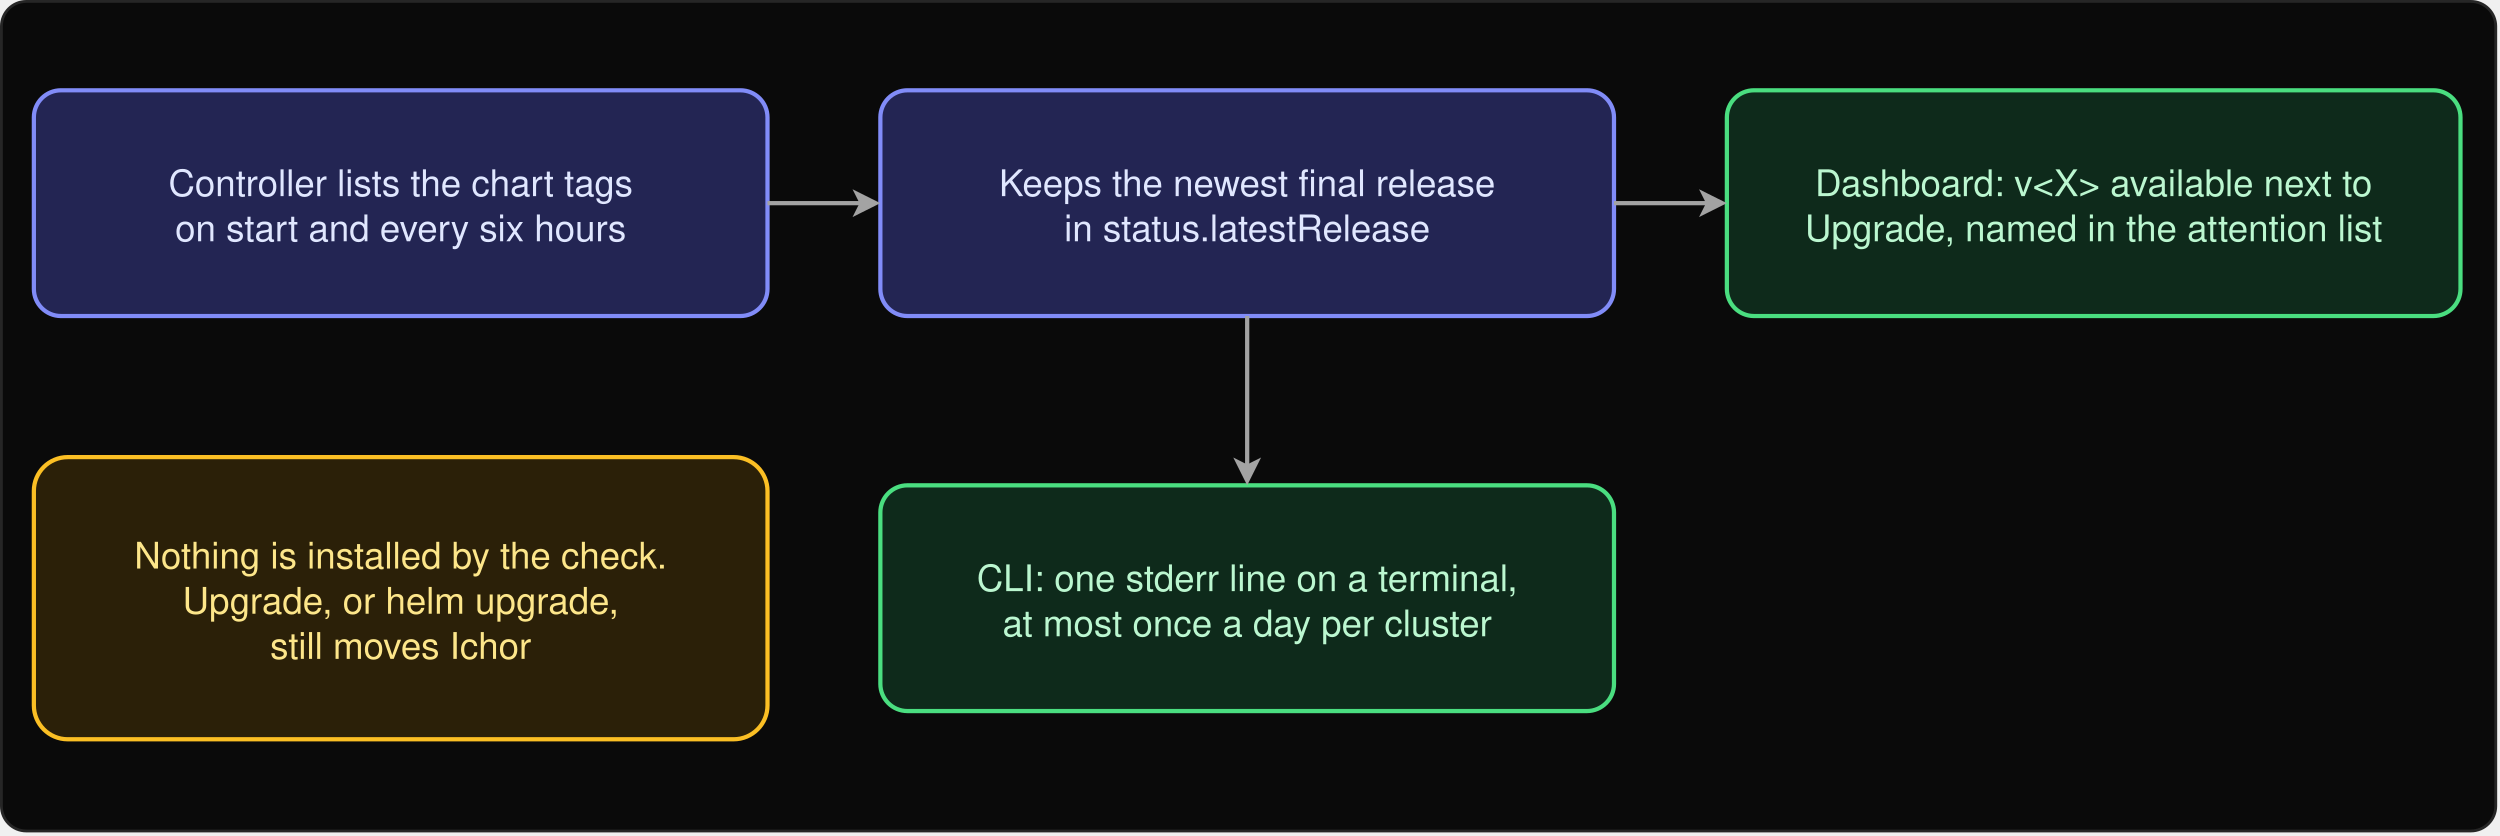
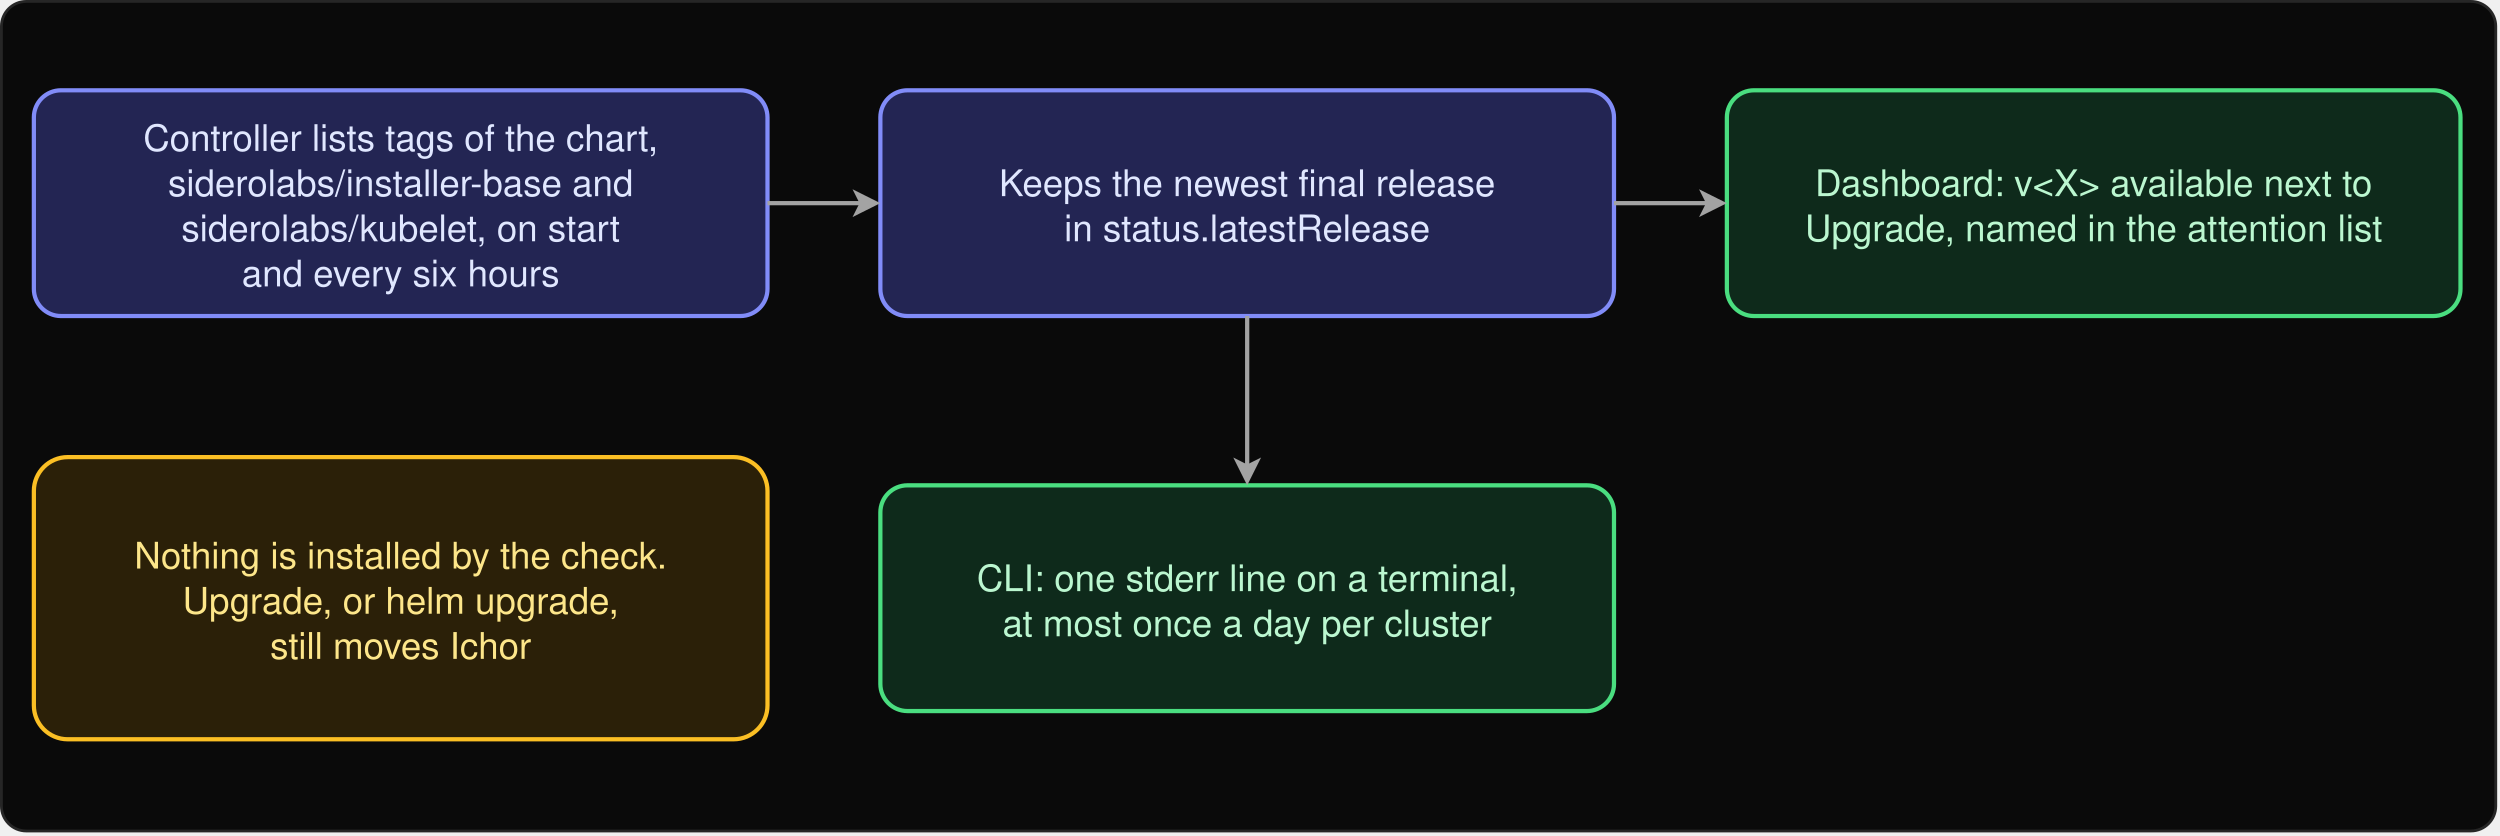
- <svg xmlns="http://www.w3.org/2000/svg" style="background: transparent; background-color: transparent; color-scheme: dark;" version="1.1" width="886px" height="296px" viewBox="0 0 886 296" content="&lt;mxfile host=&quot;Electron&quot;&gt;&#10;  &lt;diagram id=&quot;The release check&quot; name=&quot;The release check&quot;&gt;&#10;    &lt;mxGraphModel grid=&quot;0&quot; gridSize=&quot;10&quot; guides=&quot;1&quot; tooltips=&quot;1&quot; connect=&quot;1&quot; arrows=&quot;1&quot; fold=&quot;0&quot; page=&quot;0&quot; pageScale=&quot;1&quot; pageWidth=&quot;900&quot; pageHeight=&quot;310&quot; math=&quot;0&quot; shadow=&quot;0&quot;&gt;&#10;      &lt;root&gt;&#10;        &lt;mxCell id=&quot;0&quot; style=&quot;html=0;&quot; /&gt;&#10;        &lt;mxCell id=&quot;1&quot; parent=&quot;0&quot; style=&quot;html=0;&quot; /&gt;&#10;        &lt;mxCell id=&quot;pn&quot; parent=&quot;1&quot; style=&quot;rounded=1;arcSize=3;fillColor=light-dark(#FFFFFF,#0A0A0A);strokeColor=light-dark(#E5E5E5,#262626);strokeWidth=1;html=0;&quot; value=&quot;&quot; vertex=&quot;1&quot;&gt;&#10;          &lt;mxGeometry height=&quot;294&quot; width=&quot;884&quot; x=&quot;8&quot; y=&quot;8&quot; as=&quot;geometry&quot; /&gt;&#10;        &lt;/mxCell&gt;&#10;        &lt;mxCell id=&quot;r1&quot; parent=&quot;1&quot; style=&quot;rounded=1;arcSize=12;fillColor=light-dark(#EEF2FF,#232553);strokeColor=light-dark(#6366F1,#818CF8);strokeWidth=1.5;fontColor=light-dark(#1E1B4B,#E0E7FF);fontFamily=Helvetica;fontSize=13;align=center;verticalAlign=middle;html=0;&quot; value=&quot;Controller lists the chart tags&amp;#xa;on start and every six hours&quot; vertex=&quot;1&quot;&gt;&#10;          &lt;mxGeometry height=&quot;80&quot; width=&quot;260&quot; x=&quot;20&quot; y=&quot;40&quot; as=&quot;geometry&quot; /&gt;&#10;        &lt;/mxCell&gt;&#10;        &lt;mxCell id=&quot;r2&quot; parent=&quot;1&quot; style=&quot;rounded=1;arcSize=12;fillColor=light-dark(#EEF2FF,#232553);strokeColor=light-dark(#6366F1,#818CF8);strokeWidth=1.5;fontColor=light-dark(#1E1B4B,#E0E7FF);fontFamily=Helvetica;fontSize=13;align=center;verticalAlign=middle;html=0;&quot; value=&quot;Keeps the newest final release&amp;#xa;in status.latestRelease&quot; vertex=&quot;1&quot;&gt;&#10;          &lt;mxGeometry height=&quot;80&quot; width=&quot;260&quot; x=&quot;320&quot; y=&quot;40&quot; as=&quot;geometry&quot; /&gt;&#10;        &lt;/mxCell&gt;&#10;        &lt;mxCell id=&quot;r3&quot; parent=&quot;1&quot; style=&quot;rounded=1;arcSize=12;fillColor=light-dark(#F0FDF4,#0E2A1B);strokeColor=light-dark(#16A34A,#4ADE80);strokeWidth=1.5;fontColor=light-dark(#14532D,#BBF7D0);fontFamily=Helvetica;fontSize=13;align=center;verticalAlign=middle;html=0;&quot; value=&quot;Dashboard: v&amp;lt;X&amp;gt; available next to&amp;#xa;Upgrade, named in the attention list&quot; vertex=&quot;1&quot;&gt;&#10;          &lt;mxGeometry height=&quot;80&quot; width=&quot;260&quot; x=&quot;620&quot; y=&quot;40&quot; as=&quot;geometry&quot; /&gt;&#10;        &lt;/mxCell&gt;&#10;        &lt;mxCell id=&quot;r4&quot; parent=&quot;1&quot; style=&quot;rounded=1;arcSize=12;fillColor=light-dark(#F0FDF4,#0E2A1B);strokeColor=light-dark(#16A34A,#4ADE80);strokeWidth=1.5;fontColor=light-dark(#14532D,#BBF7D0);fontFamily=Helvetica;fontSize=13;align=center;verticalAlign=middle;html=0;&quot; value=&quot;CLI: one stderr line on a terminal,&amp;#xa;at most once a day per cluster&quot; vertex=&quot;1&quot;&gt;&#10;          &lt;mxGeometry height=&quot;80&quot; width=&quot;260&quot; x=&quot;320&quot; y=&quot;180&quot; as=&quot;geometry&quot; /&gt;&#10;        &lt;/mxCell&gt;&#10;        &lt;mxCell id=&quot;r5&quot; parent=&quot;1&quot; style=&quot;rounded=1;arcSize=12;fillColor=light-dark(#FFFBEB,#2B2008);strokeColor=light-dark(#D97706,#FBBF24);strokeWidth=1.5;fontColor=light-dark(#78350F,#FDE68A);fontFamily=Helvetica;fontSize=13;align=center;verticalAlign=middle;html=0;&quot; value=&quot;Nothing is installed by the check.&amp;#xa;Upgrade, or helm upgrade,&amp;#xa;still moves Ichor&quot; vertex=&quot;1&quot;&gt;&#10;          &lt;mxGeometry height=&quot;100&quot; width=&quot;260&quot; x=&quot;20&quot; y=&quot;170&quot; as=&quot;geometry&quot; /&gt;&#10;        &lt;/mxCell&gt;&#10;        &lt;mxCell id=&quot;s1&quot; edge=&quot;1&quot; parent=&quot;1&quot; source=&quot;r1&quot; style=&quot;edgeStyle=orthogonalEdgeStyle;rounded=1;orthogonalLoop=1;jettySize=auto;html=0;strokeColor=light-dark(#737373,#A3A3A3);strokeWidth=1.5;endArrow=classic;endFill=1;endSize=5;fontFamily=Helvetica;fontSize=12;fontColor=light-dark(#404040,#D4D4D4);exitX=1;exitY=0.5;exitDx=0;exitDy=0;entryX=0;entryY=0.5;entryDx=0;entryDy=0;&quot; target=&quot;r2&quot; value=&quot;&quot;&gt;&#10;          &lt;mxGeometry relative=&quot;1&quot; as=&quot;geometry&quot; /&gt;&#10;        &lt;/mxCell&gt;&#10;        &lt;mxCell id=&quot;s2&quot; edge=&quot;1&quot; parent=&quot;1&quot; source=&quot;r2&quot; style=&quot;edgeStyle=orthogonalEdgeStyle;rounded=1;orthogonalLoop=1;jettySize=auto;html=0;strokeColor=light-dark(#737373,#A3A3A3);strokeWidth=1.5;endArrow=classic;endFill=1;endSize=5;fontFamily=Helvetica;fontSize=12;fontColor=light-dark(#404040,#D4D4D4);exitX=1;exitY=0.5;exitDx=0;exitDy=0;entryX=0;entryY=0.5;entryDx=0;entryDy=0;&quot; target=&quot;r3&quot; value=&quot;&quot;&gt;&#10;          &lt;mxGeometry relative=&quot;1&quot; as=&quot;geometry&quot; /&gt;&#10;        &lt;/mxCell&gt;&#10;        &lt;mxCell id=&quot;s3&quot; edge=&quot;1&quot; parent=&quot;1&quot; source=&quot;r2&quot; style=&quot;edgeStyle=orthogonalEdgeStyle;rounded=1;orthogonalLoop=1;jettySize=auto;html=0;strokeColor=light-dark(#737373,#A3A3A3);strokeWidth=1.5;endArrow=classic;endFill=1;endSize=5;fontFamily=Helvetica;fontSize=12;fontColor=light-dark(#404040,#D4D4D4);exitX=0.5;exitY=1;exitDx=0;exitDy=0;entryX=0.5;entryY=0;entryDx=0;entryDy=0;&quot; target=&quot;r4&quot; value=&quot;&quot;&gt;&#10;          &lt;mxGeometry relative=&quot;1&quot; as=&quot;geometry&quot; /&gt;&#10;        &lt;/mxCell&gt;&#10;      &lt;/root&gt;&#10;    &lt;/mxGraphModel&gt;&#10;  &lt;/diagram&gt;&#10;&lt;/mxfile&gt;&#10;">
+ <svg xmlns="http://www.w3.org/2000/svg" style="background: transparent; background-color: transparent; color-scheme: dark;" version="1.1" width="886px" height="296px" viewBox="0 0 886 296" content="&lt;mxfile host=&quot;Electron&quot;&gt;&#10;  &lt;diagram id=&quot;The release check&quot; name=&quot;The release check&quot;&gt;&#10;    &lt;mxGraphModel grid=&quot;0&quot; gridSize=&quot;10&quot; guides=&quot;1&quot; tooltips=&quot;1&quot; connect=&quot;1&quot; arrows=&quot;1&quot; fold=&quot;0&quot; page=&quot;0&quot; pageScale=&quot;1&quot; pageWidth=&quot;900&quot; pageHeight=&quot;310&quot; math=&quot;0&quot; shadow=&quot;0&quot;&gt;&#10;      &lt;root&gt;&#10;        &lt;mxCell id=&quot;0&quot; style=&quot;html=0;&quot; /&gt;&#10;        &lt;mxCell id=&quot;1&quot; parent=&quot;0&quot; style=&quot;html=0;&quot; /&gt;&#10;        &lt;mxCell id=&quot;pn&quot; parent=&quot;1&quot; style=&quot;rounded=1;arcSize=3;fillColor=light-dark(#FFFFFF,#0A0A0A);strokeColor=light-dark(#E5E5E5,#262626);strokeWidth=1;html=0;&quot; value=&quot;&quot; vertex=&quot;1&quot;&gt;&#10;          &lt;mxGeometry height=&quot;294&quot; width=&quot;884&quot; x=&quot;8&quot; y=&quot;8&quot; as=&quot;geometry&quot; /&gt;&#10;        &lt;/mxCell&gt;&#10;        &lt;mxCell id=&quot;r1&quot; parent=&quot;1&quot; style=&quot;rounded=1;arcSize=12;fillColor=light-dark(#EEF2FF,#232553);strokeColor=light-dark(#6366F1,#818CF8);strokeWidth=1.5;fontColor=light-dark(#1E1B4B,#E0E7FF);fontFamily=Helvetica;fontSize=13;align=center;verticalAlign=middle;html=0;&quot; value=&quot;Controller lists tags of the chart,&amp;#xa;siderolabs/installer-base and&amp;#xa;siderolabs/kubelet, on start&amp;#xa;and every six hours&quot; vertex=&quot;1&quot;&gt;&#10;          &lt;mxGeometry height=&quot;80&quot; width=&quot;260&quot; x=&quot;20&quot; y=&quot;40&quot; as=&quot;geometry&quot; /&gt;&#10;        &lt;/mxCell&gt;&#10;        &lt;mxCell id=&quot;r2&quot; parent=&quot;1&quot; style=&quot;rounded=1;arcSize=12;fillColor=light-dark(#EEF2FF,#232553);strokeColor=light-dark(#6366F1,#818CF8);strokeWidth=1.5;fontColor=light-dark(#1E1B4B,#E0E7FF);fontFamily=Helvetica;fontSize=13;align=center;verticalAlign=middle;html=0;&quot; value=&quot;Keeps the newest final release&amp;#xa;in status.latestRelease&quot; vertex=&quot;1&quot;&gt;&#10;          &lt;mxGeometry height=&quot;80&quot; width=&quot;260&quot; x=&quot;320&quot; y=&quot;40&quot; as=&quot;geometry&quot; /&gt;&#10;        &lt;/mxCell&gt;&#10;        &lt;mxCell id=&quot;r3&quot; parent=&quot;1&quot; style=&quot;rounded=1;arcSize=12;fillColor=light-dark(#F0FDF4,#0E2A1B);strokeColor=light-dark(#16A34A,#4ADE80);strokeWidth=1.5;fontColor=light-dark(#14532D,#BBF7D0);fontFamily=Helvetica;fontSize=13;align=center;verticalAlign=middle;html=0;&quot; value=&quot;Dashboard: v&amp;lt;X&amp;gt; available next to&amp;#xa;Upgrade, named in the attention list&quot; vertex=&quot;1&quot;&gt;&#10;          &lt;mxGeometry height=&quot;80&quot; width=&quot;260&quot; x=&quot;620&quot; y=&quot;40&quot; as=&quot;geometry&quot; /&gt;&#10;        &lt;/mxCell&gt;&#10;        &lt;mxCell id=&quot;r4&quot; parent=&quot;1&quot; style=&quot;rounded=1;arcSize=12;fillColor=light-dark(#F0FDF4,#0E2A1B);strokeColor=light-dark(#16A34A,#4ADE80);strokeWidth=1.5;fontColor=light-dark(#14532D,#BBF7D0);fontFamily=Helvetica;fontSize=13;align=center;verticalAlign=middle;html=0;&quot; value=&quot;CLI: one stderr line on a terminal,&amp;#xa;at most once a day per cluster&quot; vertex=&quot;1&quot;&gt;&#10;          &lt;mxGeometry height=&quot;80&quot; width=&quot;260&quot; x=&quot;320&quot; y=&quot;180&quot; as=&quot;geometry&quot; /&gt;&#10;        &lt;/mxCell&gt;&#10;        &lt;mxCell id=&quot;r5&quot; parent=&quot;1&quot; style=&quot;rounded=1;arcSize=12;fillColor=light-dark(#FFFBEB,#2B2008);strokeColor=light-dark(#D97706,#FBBF24);strokeWidth=1.5;fontColor=light-dark(#78350F,#FDE68A);fontFamily=Helvetica;fontSize=13;align=center;verticalAlign=middle;html=0;&quot; value=&quot;Nothing is installed by the check.&amp;#xa;Upgrade, or helm upgrade,&amp;#xa;still moves Ichor&quot; vertex=&quot;1&quot;&gt;&#10;          &lt;mxGeometry height=&quot;100&quot; width=&quot;260&quot; x=&quot;20&quot; y=&quot;170&quot; as=&quot;geometry&quot; /&gt;&#10;        &lt;/mxCell&gt;&#10;        &lt;mxCell id=&quot;s1&quot; edge=&quot;1&quot; parent=&quot;1&quot; source=&quot;r1&quot; style=&quot;edgeStyle=orthogonalEdgeStyle;rounded=1;orthogonalLoop=1;jettySize=auto;html=0;strokeColor=light-dark(#737373,#A3A3A3);strokeWidth=1.5;endArrow=classic;endFill=1;endSize=5;fontFamily=Helvetica;fontSize=12;fontColor=light-dark(#404040,#D4D4D4);exitX=1;exitY=0.5;exitDx=0;exitDy=0;entryX=0;entryY=0.5;entryDx=0;entryDy=0;&quot; target=&quot;r2&quot; value=&quot;&quot;&gt;&#10;          &lt;mxGeometry relative=&quot;1&quot; as=&quot;geometry&quot; /&gt;&#10;        &lt;/mxCell&gt;&#10;        &lt;mxCell id=&quot;s2&quot; edge=&quot;1&quot; parent=&quot;1&quot; source=&quot;r2&quot; style=&quot;edgeStyle=orthogonalEdgeStyle;rounded=1;orthogonalLoop=1;jettySize=auto;html=0;strokeColor=light-dark(#737373,#A3A3A3);strokeWidth=1.5;endArrow=classic;endFill=1;endSize=5;fontFamily=Helvetica;fontSize=12;fontColor=light-dark(#404040,#D4D4D4);exitX=1;exitY=0.5;exitDx=0;exitDy=0;entryX=0;entryY=0.5;entryDx=0;entryDy=0;&quot; target=&quot;r3&quot; value=&quot;&quot;&gt;&#10;          &lt;mxGeometry relative=&quot;1&quot; as=&quot;geometry&quot; /&gt;&#10;        &lt;/mxCell&gt;&#10;        &lt;mxCell id=&quot;s3&quot; edge=&quot;1&quot; parent=&quot;1&quot; source=&quot;r2&quot; style=&quot;edgeStyle=orthogonalEdgeStyle;rounded=1;orthogonalLoop=1;jettySize=auto;html=0;strokeColor=light-dark(#737373,#A3A3A3);strokeWidth=1.5;endArrow=classic;endFill=1;endSize=5;fontFamily=Helvetica;fontSize=12;fontColor=light-dark(#404040,#D4D4D4);exitX=0.5;exitY=1;exitDx=0;exitDy=0;entryX=0.5;entryY=0;entryDx=0;entryDy=0;&quot; target=&quot;r4&quot; value=&quot;&quot;&gt;&#10;          &lt;mxGeometry relative=&quot;1&quot; as=&quot;geometry&quot; /&gt;&#10;        &lt;/mxCell&gt;&#10;      &lt;/root&gt;&#10;    &lt;/mxGraphModel&gt;&#10;  &lt;/diagram&gt;&#10;&lt;/mxfile&gt;&#10;">
  <defs />
  <g>
    <g data-cell-id="0">
      <g data-cell-id="1">
        <g data-cell-id="pn">
          <g transform="translate(0.5,0.5)">
            <rect x="0" y="0" width="884" height="294" rx="8.82" ry="8.82" fill="#ffffff" stroke="#e5e5e5" pointer-events="all" style="fill: rgb(10, 10, 10); stroke: rgb(38, 38, 38);" />
          </g>
        </g>
        <g data-cell-id="r1">
          <g>
            <rect x="12" y="32" width="260" height="80" rx="9.6" ry="9.6" fill="#eef2ff" stroke="#6366f1" stroke-width="1.5" pointer-events="all" style="fill: rgb(35, 37, 83); stroke: rgb(129, 140, 248);" />
          </g>
          <g>
            <g fill="#1E1B4B" font-family="Helvetica" text-anchor="middle" font-size="13px" style="fill: rgb(224, 231, 255);">
-               <text x="142" y="69.5">Controller lists the chart tags</text>
-               <text x="142" y="85.5">on start and every six hours</text>
+               <text x="142" y="53.5">Controller lists tags of the chart,</text>
+               <text x="142" y="69.5">siderolabs/installer-base and</text>
+               <text x="142" y="85.5">siderolabs/kubelet, on start</text>
+               <text x="142" y="101.5">and every six hours</text>
            </g>
          </g>
        </g>
        <g data-cell-id="r2">
          <g>
            <rect x="312" y="32" width="260" height="80" rx="9.6" ry="9.6" fill="#eef2ff" stroke="#6366f1" stroke-width="1.5" pointer-events="all" style="fill: rgb(35, 37, 83); stroke: rgb(129, 140, 248);" />
          </g>
          <g>
            <g fill="#1E1B4B" font-family="Helvetica" text-anchor="middle" font-size="13px" style="fill: rgb(224, 231, 255);">
              <text x="442" y="69.5">Keeps the newest final release</text>
              <text x="442" y="85.5">in status.latestRelease</text>
            </g>
          </g>
        </g>
        <g data-cell-id="r3">
          <g>
            <rect x="612" y="32" width="260" height="80" rx="9.6" ry="9.6" fill="#f0fdf4" stroke="#16a34a" stroke-width="1.5" pointer-events="all" style="fill: rgb(14, 42, 27); stroke: rgb(74, 222, 128);" />
          </g>
          <g>
            <g fill="#14532D" font-family="Helvetica" text-anchor="middle" font-size="13px" style="fill: rgb(187, 247, 208);">
              <text x="742" y="69.5">Dashboard: v&lt;X&gt; available next to</text>
              <text x="742" y="85.5">Upgrade, named in the attention list</text>
            </g>
          </g>
        </g>
        <g data-cell-id="r4">
          <g>
            <rect x="312" y="172" width="260" height="80" rx="9.6" ry="9.6" fill="#f0fdf4" stroke="#16a34a" stroke-width="1.5" pointer-events="all" style="fill: rgb(14, 42, 27); stroke: rgb(74, 222, 128);" />
          </g>
          <g>
            <g fill="#14532D" font-family="Helvetica" text-anchor="middle" font-size="13px" style="fill: rgb(187, 247, 208);">
              <text x="442" y="209.5">CLI: one stderr line on a terminal,</text>
              <text x="442" y="225.5">at most once a day per cluster</text>
            </g>
          </g>
        </g>
        <g data-cell-id="r5">
          <g>
            <rect x="12" y="162" width="260" height="100" rx="12" ry="12" fill="#fffbeb" stroke="#d97706" stroke-width="1.5" pointer-events="all" style="fill: rgb(43, 32, 8); stroke: rgb(251, 191, 36);" />
          </g>
          <g>
            <g fill="#78350F" font-family="Helvetica" text-anchor="middle" font-size="13px" style="fill: rgb(253, 230, 138);">
              <text x="142" y="201.5">Nothing is installed by the check.</text>
              <text x="142" y="217.5">Upgrade, or helm upgrade,</text>
              <text x="142" y="233.5">still moves Ichor</text>
            </g>
          </g>
        </g>
        <g data-cell-id="s1">
          <g>
            <path d="M 272 72 L 305.45 72" fill="none" stroke="#737373" stroke-width="1.5" stroke-miterlimit="10" pointer-events="stroke" style="stroke: rgb(163, 163, 163);" />
            <path d="M 310.32 72 L 303.82 75.25 L 305.45 72 L 303.82 68.75 Z" fill="#737373" stroke="#737373" stroke-width="1.5" stroke-miterlimit="10" pointer-events="all" style="fill: rgb(163, 163, 163); stroke: rgb(163, 163, 163);" />
          </g>
        </g>
        <g data-cell-id="s2">
          <g>
            <path d="M 572 72 L 605.45 72" fill="none" stroke="#737373" stroke-width="1.5" stroke-miterlimit="10" pointer-events="stroke" style="stroke: rgb(163, 163, 163);" />
            <path d="M 610.32 72 L 603.82 75.25 L 605.45 72 L 603.82 68.75 Z" fill="#737373" stroke="#737373" stroke-width="1.5" stroke-miterlimit="10" pointer-events="all" style="fill: rgb(163, 163, 163); stroke: rgb(163, 163, 163);" />
          </g>
        </g>
        <g data-cell-id="s3">
          <g>
            <path d="M 442 112 L 442 165.45" fill="none" stroke="#737373" stroke-width="1.5" stroke-miterlimit="10" pointer-events="stroke" style="stroke: rgb(163, 163, 163);" />
            <path d="M 442 170.32 L 438.75 163.82 L 442 165.45 L 445.25 163.82 Z" fill="#737373" stroke="#737373" stroke-width="1.5" stroke-miterlimit="10" pointer-events="all" style="fill: rgb(163, 163, 163); stroke: rgb(163, 163, 163);" />
          </g>
        </g>
      </g>
    </g>
  </g>
</svg>
